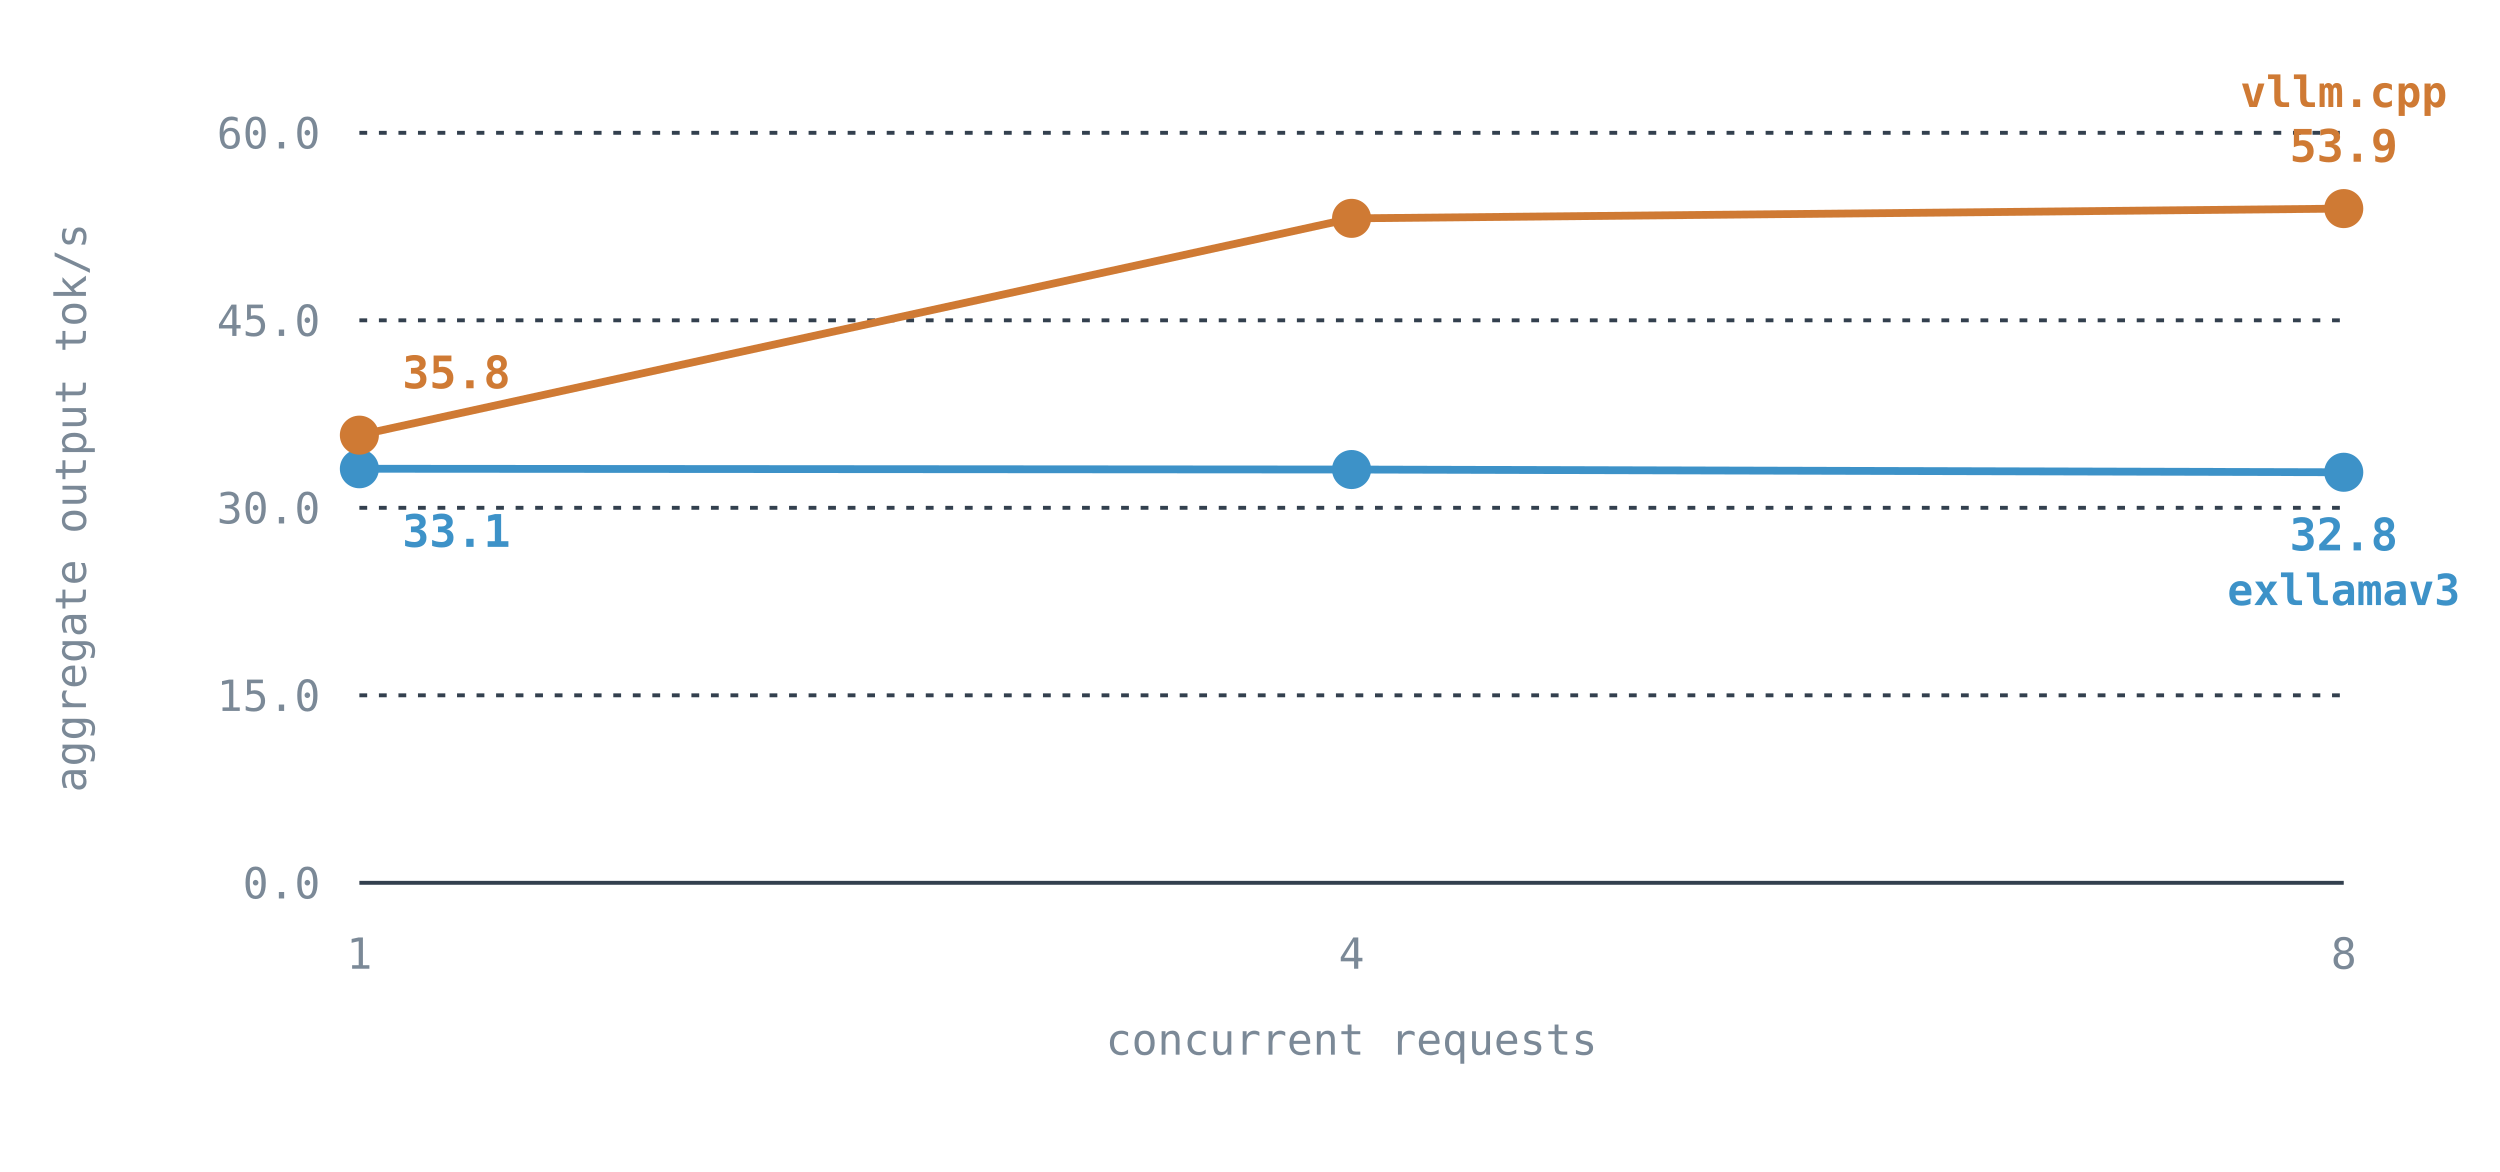
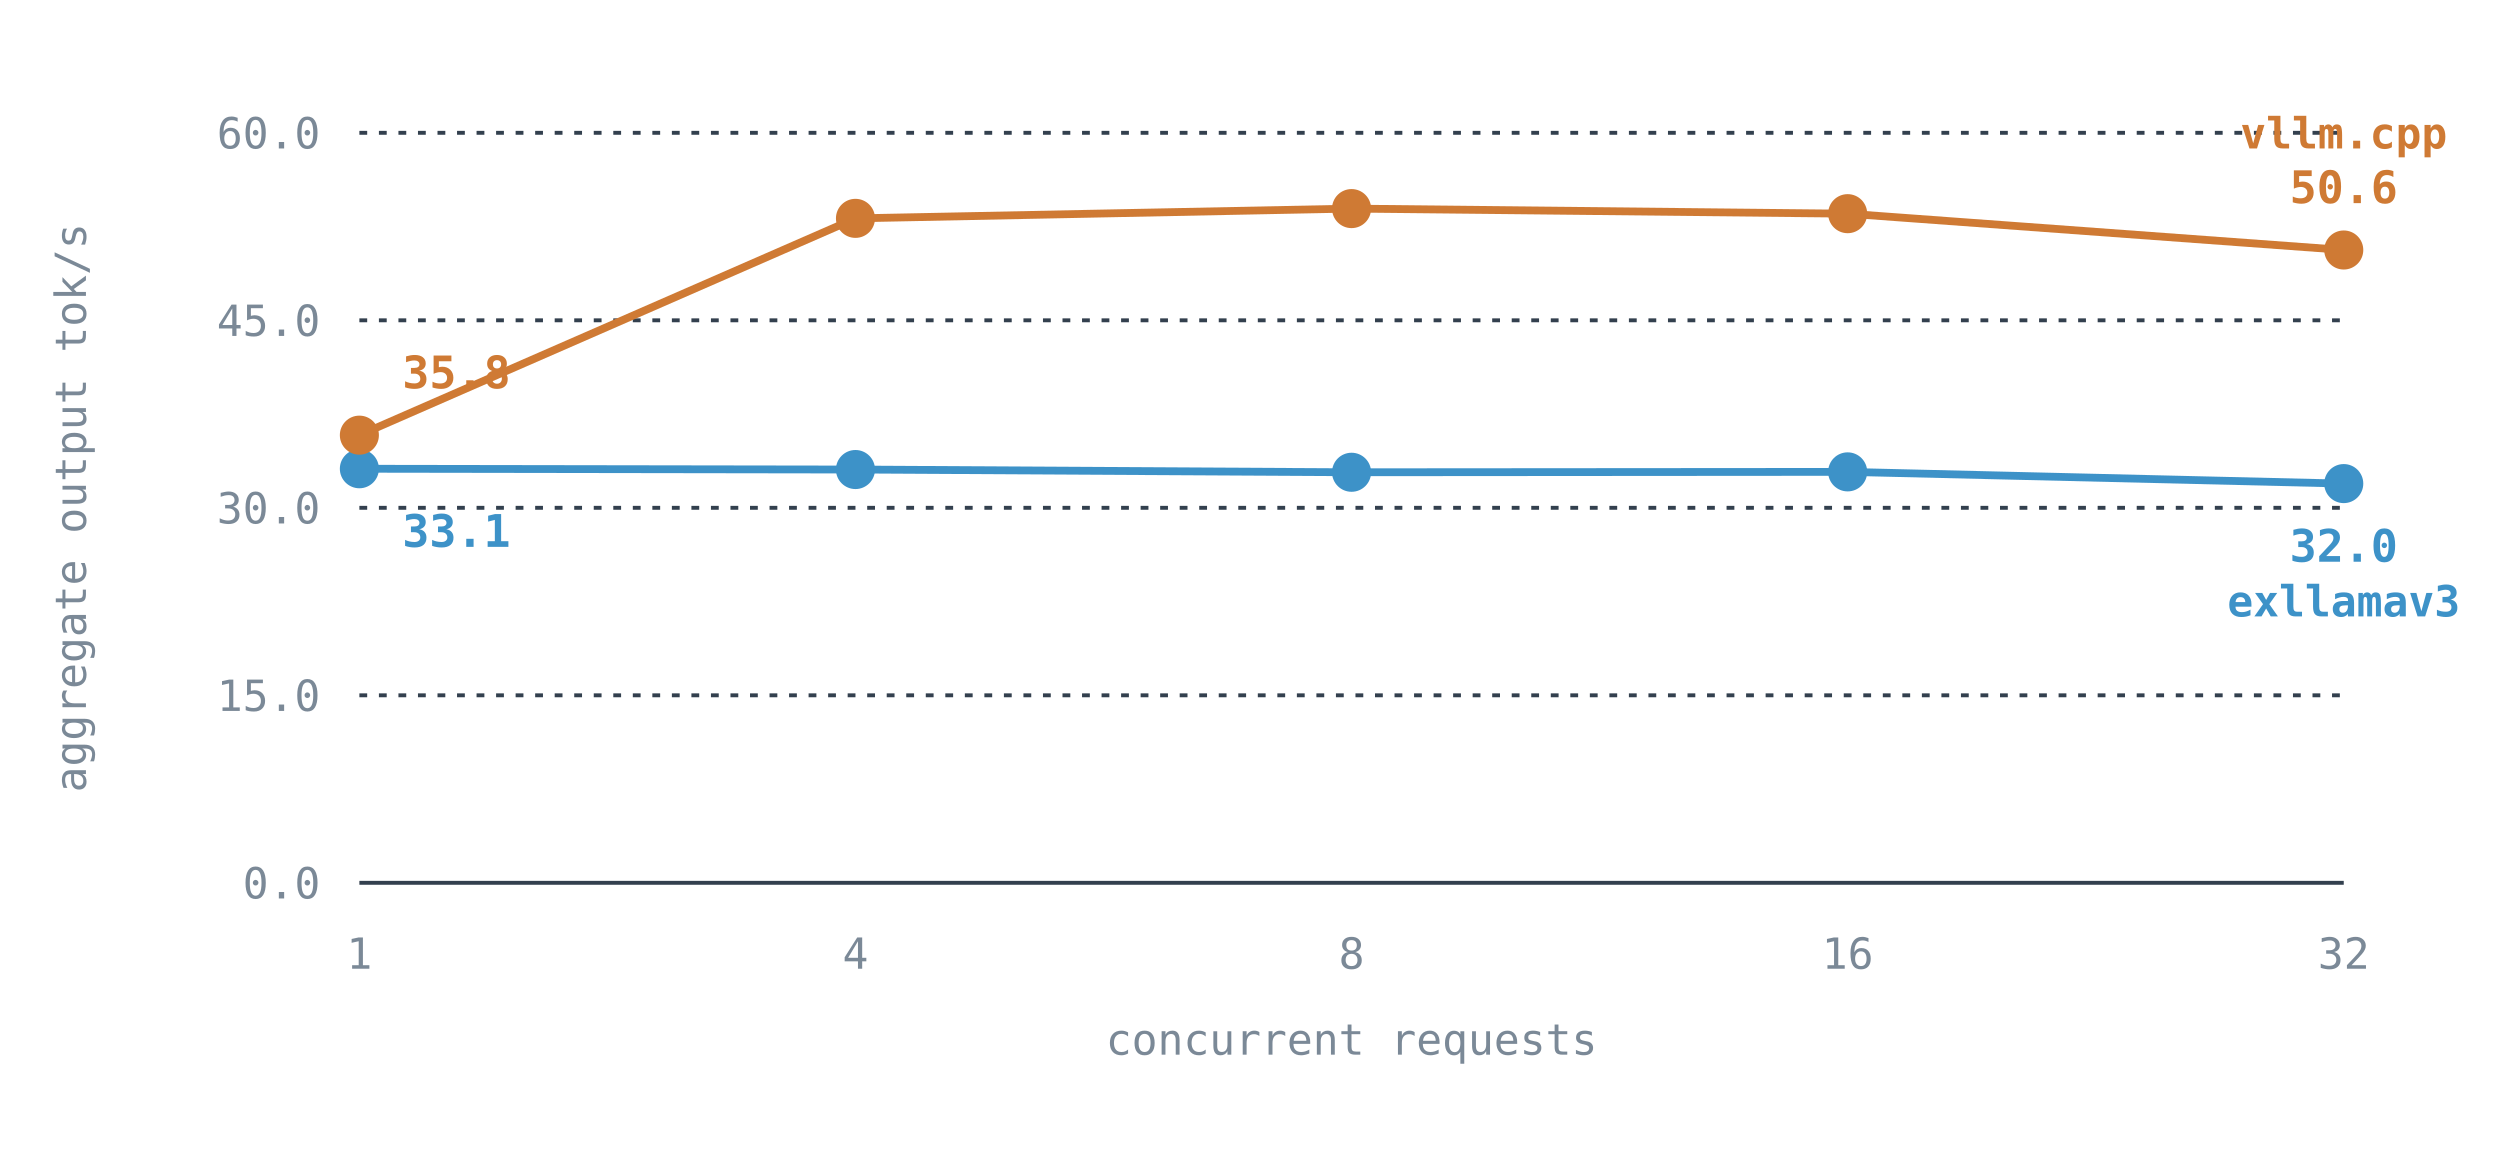
<svg xmlns="http://www.w3.org/2000/svg" viewBox="0 0 640 300" width="640" height="300" role="img" aria-labelledby="t d">
  <line x1="92" y1="226.0" x2="600" y2="226.0" stroke="#33404e" stroke-width="1" />
  <text x="82.0" y="230.0" fill="#7b8997" font-size="11" font-family="ui-monospace,SFMono-Regular,Menlo,Consolas,'DejaVu Sans Mono',monospace" font-weight="400" text-anchor="end">0.0</text>
  <line x1="92" y1="178.0" x2="600" y2="178.0" stroke="#33404e" stroke-width="1" stroke-dasharray="2 3" />
  <text x="82.0" y="182.0" fill="#7b8997" font-size="11" font-family="ui-monospace,SFMono-Regular,Menlo,Consolas,'DejaVu Sans Mono',monospace" font-weight="400" text-anchor="end">15.0</text>
  <line x1="92" y1="130.0" x2="600" y2="130.0" stroke="#33404e" stroke-width="1" stroke-dasharray="2 3" />
  <text x="82.0" y="134.0" fill="#7b8997" font-size="11" font-family="ui-monospace,SFMono-Regular,Menlo,Consolas,'DejaVu Sans Mono',monospace" font-weight="400" text-anchor="end">30.0</text>
  <line x1="92" y1="82.0" x2="600" y2="82.0" stroke="#33404e" stroke-width="1" stroke-dasharray="2 3" />
  <text x="82.0" y="86.0" fill="#7b8997" font-size="11" font-family="ui-monospace,SFMono-Regular,Menlo,Consolas,'DejaVu Sans Mono',monospace" font-weight="400" text-anchor="end">45.0</text>
  <line x1="92" y1="34.0" x2="600" y2="34.0" stroke="#33404e" stroke-width="1" stroke-dasharray="2 3" />
  <text x="82.0" y="38.0" fill="#7b8997" font-size="11" font-family="ui-monospace,SFMono-Regular,Menlo,Consolas,'DejaVu Sans Mono',monospace" font-weight="400" text-anchor="end">60.0</text>
  <text x="22" y="130" fill="#7b8997" font-size="11" font-family="ui-monospace,SFMono-Regular,Menlo,Consolas,'DejaVu Sans Mono',monospace" text-anchor="middle" transform="rotate(-90 22 130)">aggregate output tok/s</text>
-   <polyline points="92.0,120.0 346.0,120.2 600.0,120.9" fill="none" stroke="#3d92c8" stroke-width="2" stroke-linejoin="round" />
+   <polyline points="92.0,120.0 219.0,120.2 346.0,120.9 473.0,120.8 600.0,123.8" fill="none" stroke="#3d92c8" stroke-width="2" stroke-linejoin="round" />
  <circle cx="92.0" cy="120.0" r="5" fill="#3d92c8" />
-   <circle cx="346.0" cy="120.2" r="5" fill="#3d92c8" />
-   <circle cx="600.0" cy="120.9" r="5" fill="#3d92c8" />
+   <circle cx="219.0" cy="120.2" r="5" fill="#3d92c8" />
+   <circle cx="346.0" cy="120.9" r="5" fill="#3d92c8" />
+   <circle cx="473.0" cy="120.8" r="5" fill="#3d92c8" />
+   <circle cx="600.0" cy="123.8" r="5" fill="#3d92c8" />
  <text x="103.0" y="140.0" fill="#3d92c8" font-size="11.5" font-family="ui-monospace,SFMono-Regular,Menlo,Consolas,'DejaVu Sans Mono',monospace" font-weight="600" text-anchor="start">33.1</text>
-   <text x="600.0" y="140.9" fill="#3d92c8" font-size="11.5" font-family="ui-monospace,SFMono-Regular,Menlo,Consolas,'DejaVu Sans Mono',monospace" font-weight="600" text-anchor="middle">32.8</text>
-   <text x="600.0" y="154.9" fill="#3d92c8" font-size="11" font-family="ui-monospace,SFMono-Regular,Menlo,Consolas,'DejaVu Sans Mono',monospace" font-weight="600" text-anchor="middle">exllamav3</text>
-   <polyline points="92.0,111.4 346.0,55.9 600.0,53.4" fill="none" stroke="#cf7a34" stroke-width="2" stroke-linejoin="round" />
+   <text x="600.0" y="143.8" fill="#3d92c8" font-size="11.5" font-family="ui-monospace,SFMono-Regular,Menlo,Consolas,'DejaVu Sans Mono',monospace" font-weight="600" text-anchor="middle">32.0</text>
+   <text x="600.0" y="157.8" fill="#3d92c8" font-size="11" font-family="ui-monospace,SFMono-Regular,Menlo,Consolas,'DejaVu Sans Mono',monospace" font-weight="600" text-anchor="middle">exllamav3</text>
+   <polyline points="92.0,111.4 219.0,55.9 346.0,53.4 473.0,54.7 600.0,64.0" fill="none" stroke="#cf7a34" stroke-width="2" stroke-linejoin="round" />
  <circle cx="92.0" cy="111.4" r="5" fill="#cf7a34" />
-   <circle cx="346.0" cy="55.9" r="5" fill="#cf7a34" />
-   <circle cx="600.0" cy="53.4" r="5" fill="#cf7a34" />
+   <circle cx="219.0" cy="55.9" r="5" fill="#cf7a34" />
+   <circle cx="346.0" cy="53.4" r="5" fill="#cf7a34" />
+   <circle cx="473.0" cy="54.7" r="5" fill="#cf7a34" />
+   <circle cx="600.0" cy="64.0" r="5" fill="#cf7a34" />
  <text x="103.0" y="99.4" fill="#cf7a34" font-size="11.5" font-family="ui-monospace,SFMono-Regular,Menlo,Consolas,'DejaVu Sans Mono',monospace" font-weight="600" text-anchor="start">35.8</text>
-   <text x="600.0" y="41.4" fill="#cf7a34" font-size="11.5" font-family="ui-monospace,SFMono-Regular,Menlo,Consolas,'DejaVu Sans Mono',monospace" font-weight="600" text-anchor="middle">53.9</text>
-   <text x="600.0" y="27.4" fill="#cf7a34" font-size="11" font-family="ui-monospace,SFMono-Regular,Menlo,Consolas,'DejaVu Sans Mono',monospace" font-weight="600" text-anchor="middle">vllm.cpp</text>
+   <text x="600.0" y="52.0" fill="#cf7a34" font-size="11.5" font-family="ui-monospace,SFMono-Regular,Menlo,Consolas,'DejaVu Sans Mono',monospace" font-weight="600" text-anchor="middle">50.6</text>
+   <text x="600.0" y="38.0" fill="#cf7a34" font-size="11" font-family="ui-monospace,SFMono-Regular,Menlo,Consolas,'DejaVu Sans Mono',monospace" font-weight="600" text-anchor="middle">vllm.cpp</text>
  <text x="92.0" y="248.0" fill="#7b8997" font-size="11" font-family="ui-monospace,SFMono-Regular,Menlo,Consolas,'DejaVu Sans Mono',monospace" font-weight="400" text-anchor="middle">1</text>
-   <text x="346.0" y="248.0" fill="#7b8997" font-size="11" font-family="ui-monospace,SFMono-Regular,Menlo,Consolas,'DejaVu Sans Mono',monospace" font-weight="400" text-anchor="middle">4</text>
-   <text x="600.0" y="248.0" fill="#7b8997" font-size="11" font-family="ui-monospace,SFMono-Regular,Menlo,Consolas,'DejaVu Sans Mono',monospace" font-weight="400" text-anchor="middle">8</text>
+   <text x="219.0" y="248.0" fill="#7b8997" font-size="11" font-family="ui-monospace,SFMono-Regular,Menlo,Consolas,'DejaVu Sans Mono',monospace" font-weight="400" text-anchor="middle">4</text>
+   <text x="346.0" y="248.0" fill="#7b8997" font-size="11" font-family="ui-monospace,SFMono-Regular,Menlo,Consolas,'DejaVu Sans Mono',monospace" font-weight="400" text-anchor="middle">8</text>
+   <text x="473.0" y="248.0" fill="#7b8997" font-size="11" font-family="ui-monospace,SFMono-Regular,Menlo,Consolas,'DejaVu Sans Mono',monospace" font-weight="400" text-anchor="middle">16</text>
+   <text x="600.0" y="248.0" fill="#7b8997" font-size="11" font-family="ui-monospace,SFMono-Regular,Menlo,Consolas,'DejaVu Sans Mono',monospace" font-weight="400" text-anchor="middle">32</text>
  <text x="346.0" y="270.0" fill="#7b8997" font-size="11" font-family="ui-monospace,SFMono-Regular,Menlo,Consolas,'DejaVu Sans Mono',monospace" font-weight="400" text-anchor="middle">concurrent requests</text>
</svg>
